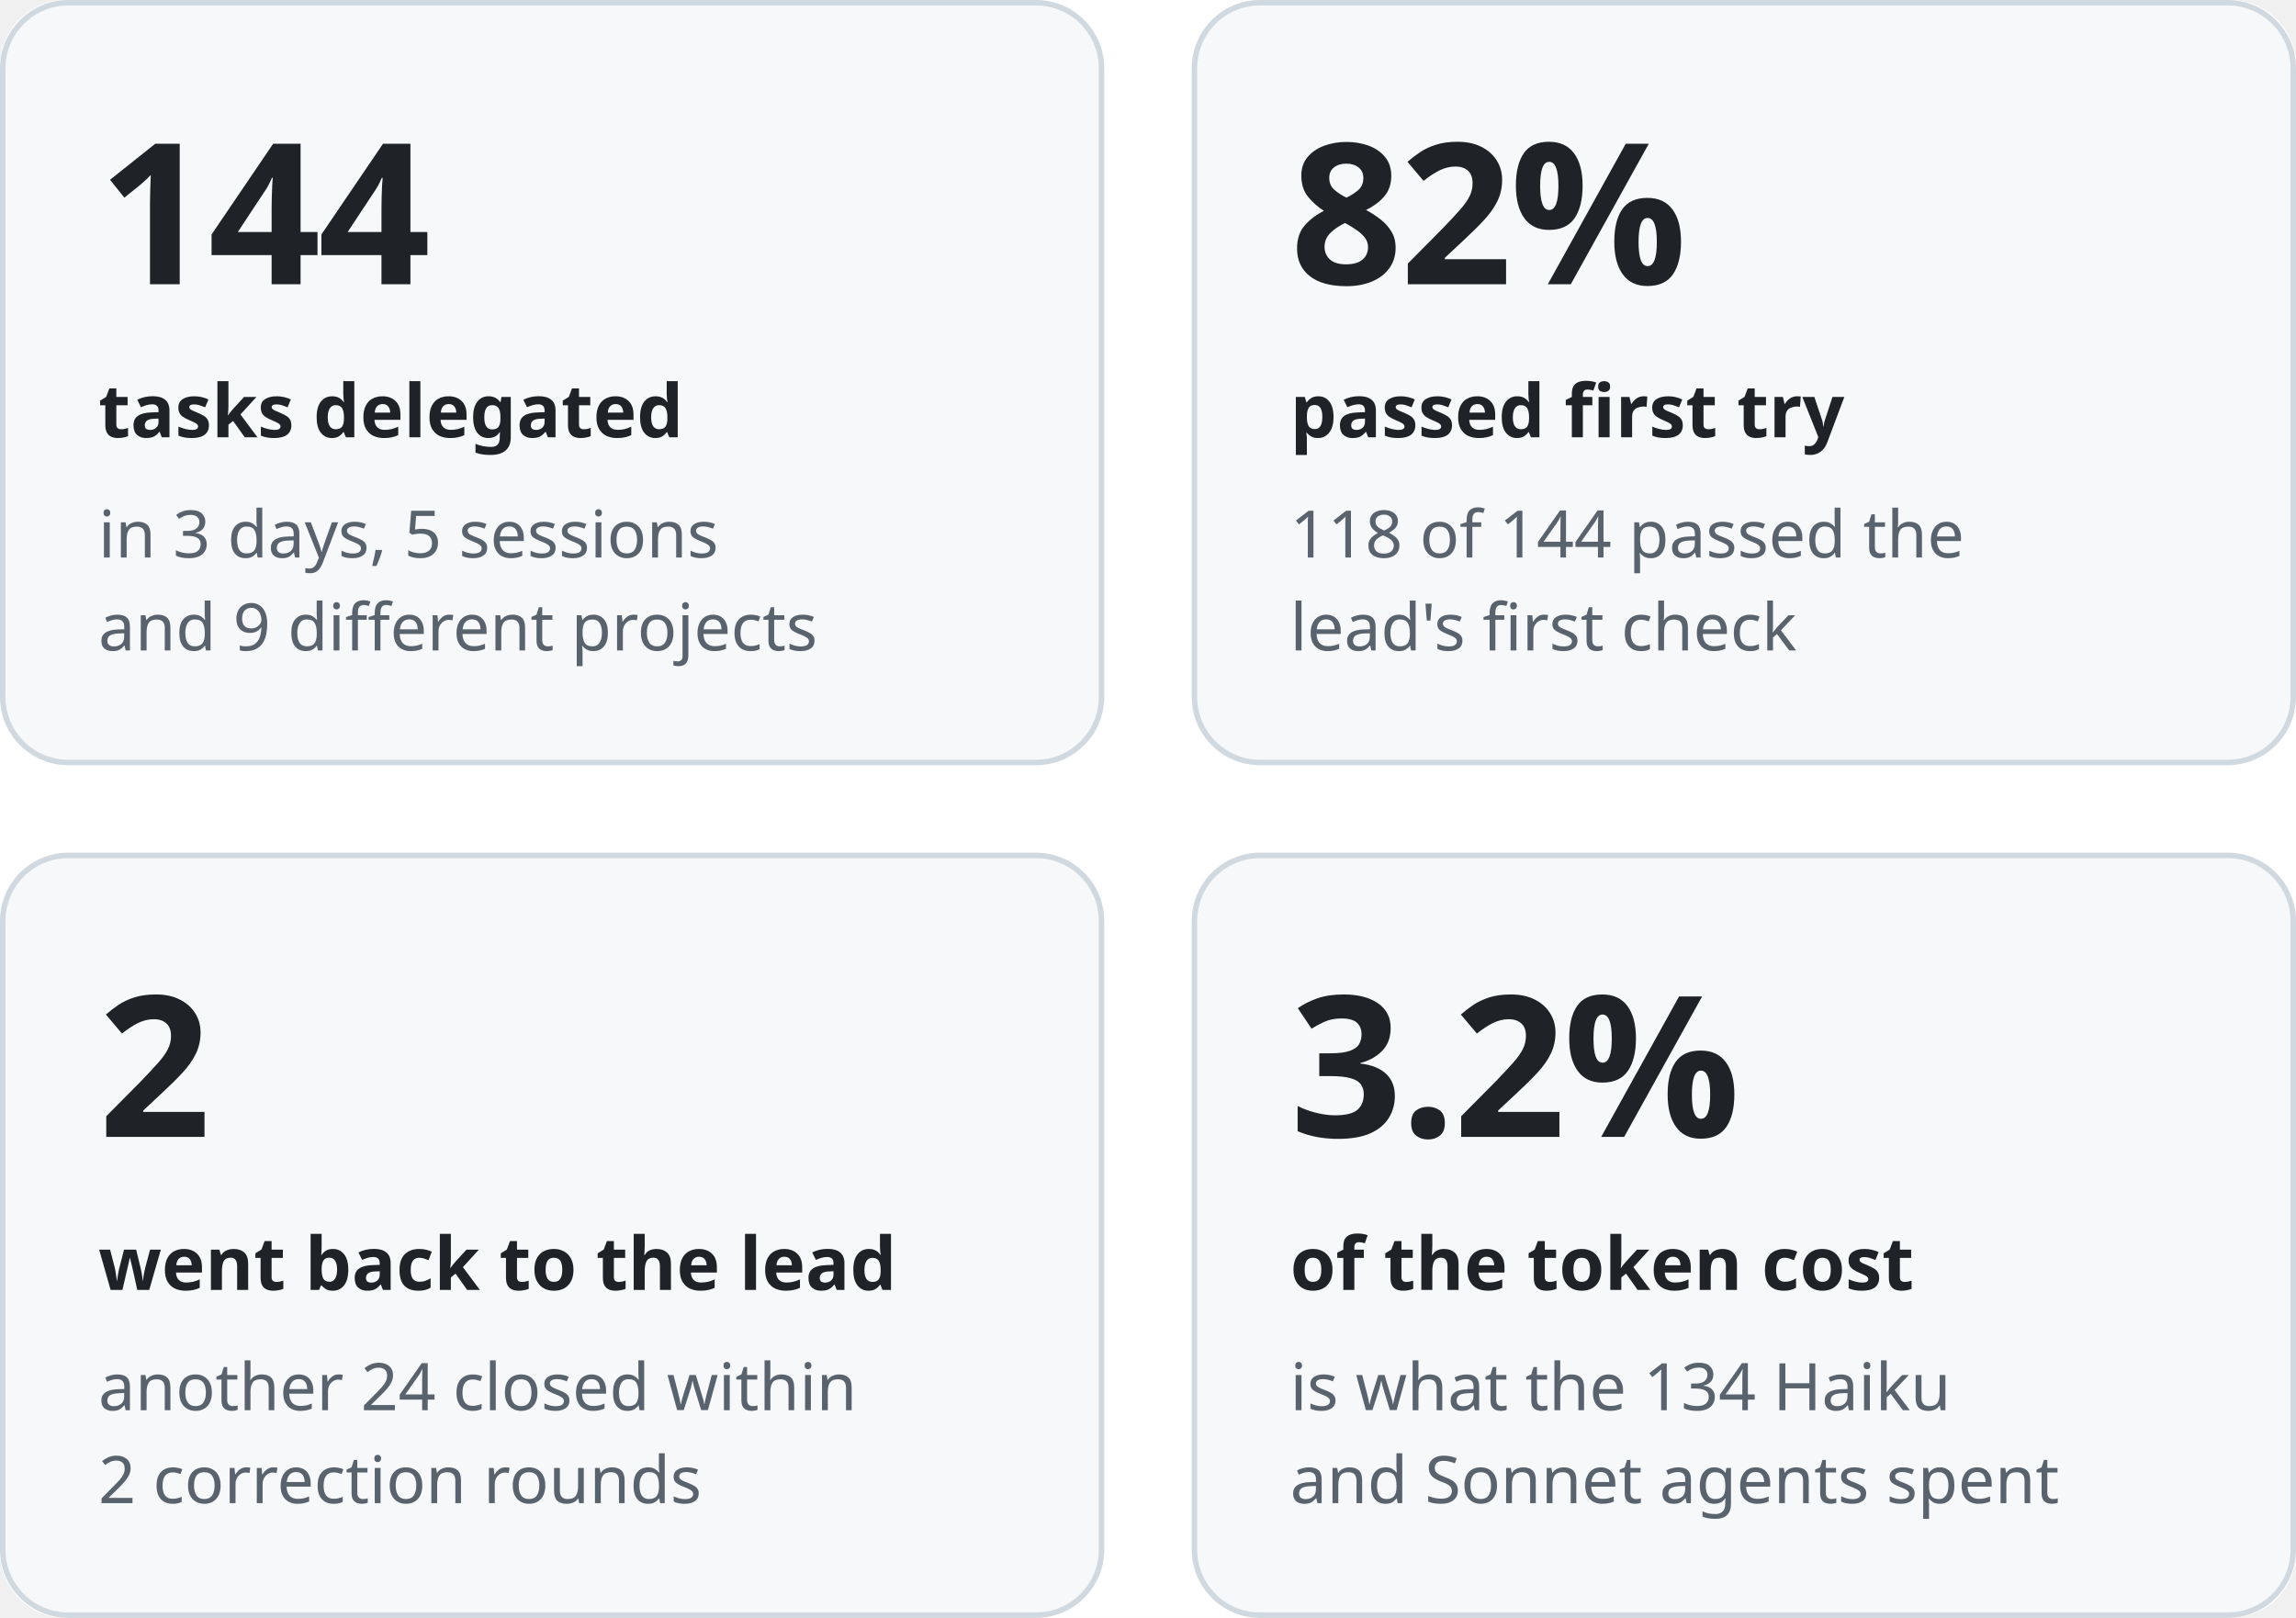
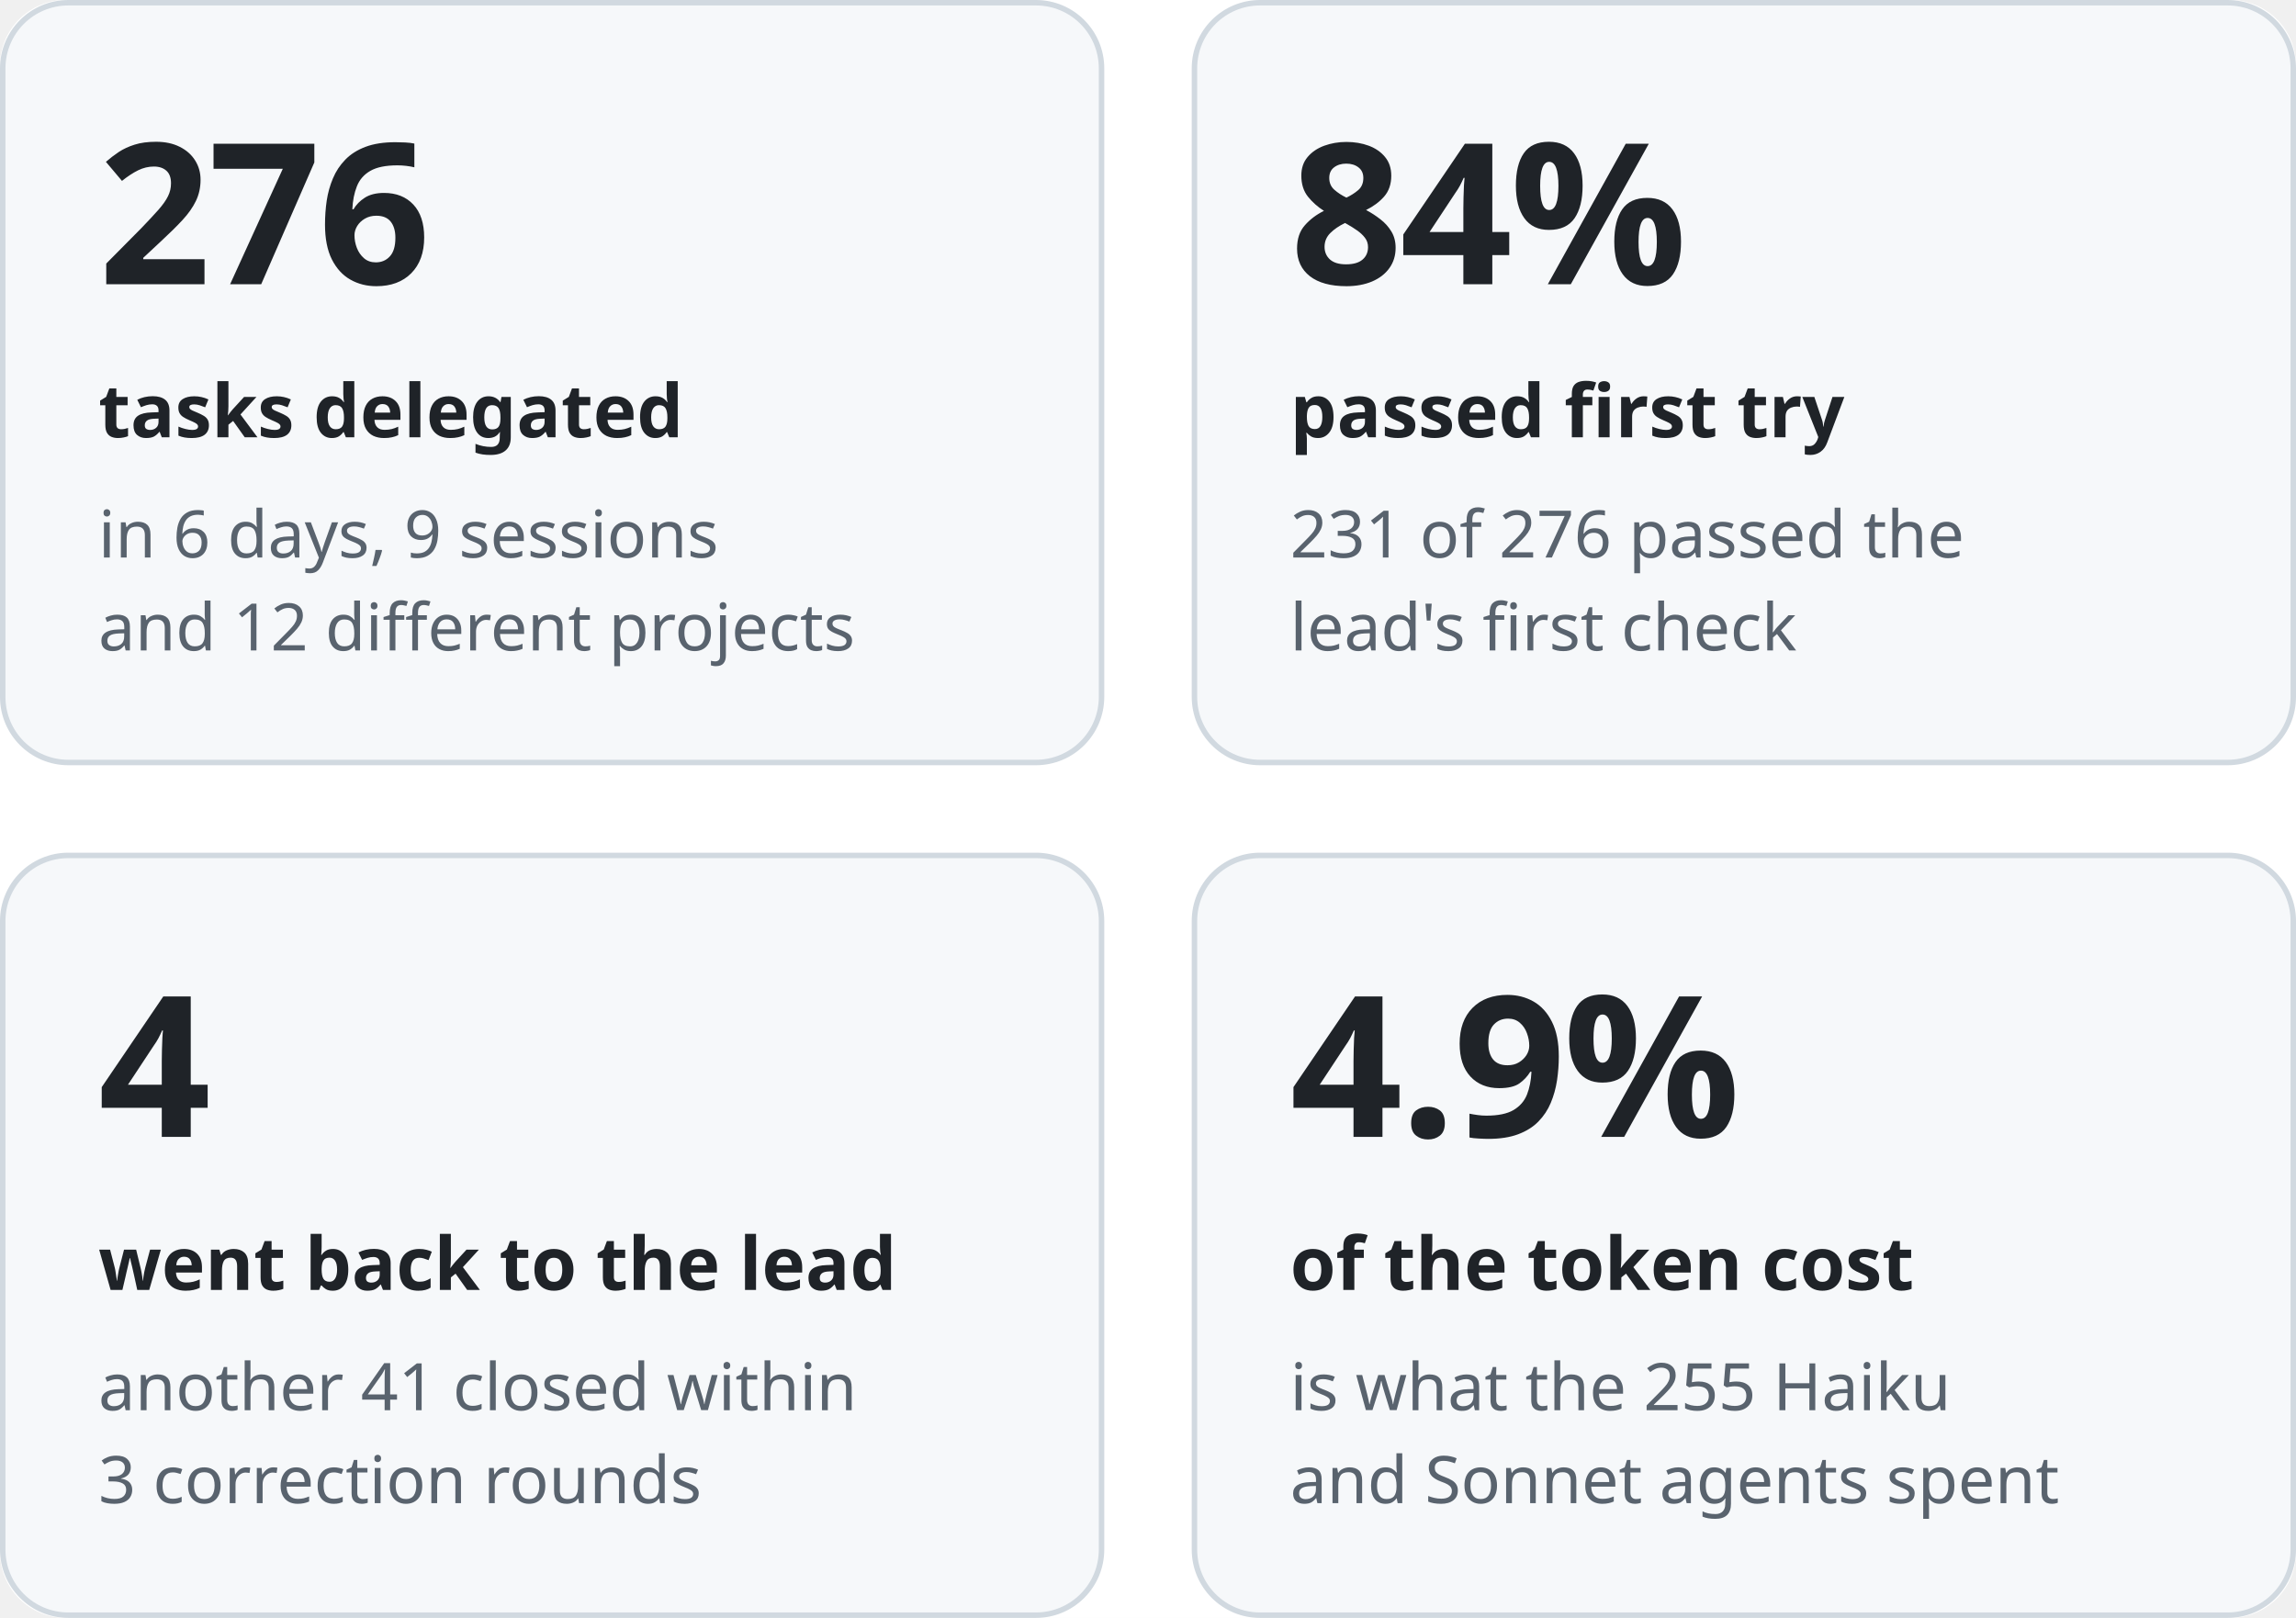
- <svg xmlns="http://www.w3.org/2000/svg" viewBox="0 0 420 296" width="420" height="296" role="img" aria-label="144 tasks delegated, 82% passed first try, 2 went back to the lead, 3.2% of the cost on Haiku and Sonnet agents" font-family="-apple-system,BlinkMacSystemFont,'Segoe UI','Noto Sans',Helvetica,Arial,sans-serif">
+ <svg xmlns="http://www.w3.org/2000/svg" viewBox="0 0 420 296" width="420" height="296" role="img" aria-label="276 tasks delegated, 84% passed first try, 4 went back to the lead, 4.9% of the cost on Haiku and Sonnet agents" font-family="-apple-system,BlinkMacSystemFont,'Segoe UI','Noto Sans',Helvetica,Arial,sans-serif">
  <rect width="420" height="296" rx="12" fill="#ffffff" />
  <rect x="0.5" y="0.5" width="201" height="139" rx="12" fill="#f6f8fa" stroke="#d1d9e0" />
-   <text x="18" y="52" font-size="36" fill="#1f2328" font-weight="700" text-anchor="start" letter-spacing="-0.5">144</text>
+   <text x="18" y="52" font-size="36" fill="#1f2328" font-weight="700" text-anchor="start" letter-spacing="-0.5">276</text>
  <text x="18" y="80" font-size="13.5" fill="#1f2328" font-weight="600" text-anchor="start">tasks delegated</text>
-   <text x="18" y="102" font-size="12" fill="#59636e" font-weight="400" text-anchor="start">in 3 days, 5 sessions</text>
-   <text x="18" y="119" font-size="12" fill="#59636e" font-weight="400" text-anchor="start">and 9 different projects</text>
+   <text x="18" y="102" font-size="12" fill="#59636e" font-weight="400" text-anchor="start">in 6 days, 9 sessions</text>
+   <text x="18" y="119" font-size="12" fill="#59636e" font-weight="400" text-anchor="start">and 12 different projects</text>
  <rect x="218.5" y="0.5" width="201" height="139" rx="12" fill="#f6f8fa" stroke="#d1d9e0" />
-   <text x="236" y="52" font-size="36" fill="#1f2328" font-weight="700" text-anchor="start" letter-spacing="-0.5">82%</text>
+   <text x="236" y="52" font-size="36" fill="#1f2328" font-weight="700" text-anchor="start" letter-spacing="-0.5">84%</text>
  <text x="236" y="80" font-size="13.5" fill="#1f2328" font-weight="600" text-anchor="start">passed first try</text>
-   <text x="236" y="102" font-size="12" fill="#59636e" font-weight="400" text-anchor="start">118 of 144 passed the</text>
+   <text x="236" y="102" font-size="12" fill="#59636e" font-weight="400" text-anchor="start">231 of 276 passed the</text>
  <text x="236" y="119" font-size="12" fill="#59636e" font-weight="400" text-anchor="start">lead's first check</text>
  <rect x="0.5" y="156.5" width="201" height="139" rx="12" fill="#f6f8fa" stroke="#d1d9e0" />
-   <text x="18" y="208" font-size="36" fill="#1f2328" font-weight="700" text-anchor="start" letter-spacing="-0.5">2</text>
+   <text x="18" y="208" font-size="36" fill="#1f2328" font-weight="700" text-anchor="start" letter-spacing="-0.5">4</text>
  <text x="18" y="236" font-size="13.5" fill="#1f2328" font-weight="600" text-anchor="start">went back to the lead</text>
-   <text x="18" y="258" font-size="12" fill="#59636e" font-weight="400" text-anchor="start">another 24 closed within</text>
-   <text x="18" y="275" font-size="12" fill="#59636e" font-weight="400" text-anchor="start">2 correction rounds</text>
+   <text x="18" y="258" font-size="12" fill="#59636e" font-weight="400" text-anchor="start">another 41 closed within</text>
+   <text x="18" y="275" font-size="12" fill="#59636e" font-weight="400" text-anchor="start">3 correction rounds</text>
  <rect x="218.5" y="156.5" width="201" height="139" rx="12" fill="#f6f8fa" stroke="#d1d9e0" />
-   <text x="236" y="208" font-size="36" fill="#1f2328" font-weight="700" text-anchor="start" letter-spacing="-0.5">3.2%</text>
+   <text x="236" y="208" font-size="36" fill="#1f2328" font-weight="700" text-anchor="start" letter-spacing="-0.5">4.9%</text>
  <text x="236" y="236" font-size="13.5" fill="#1f2328" font-weight="600" text-anchor="start">of the token cost</text>
-   <text x="236" y="258" font-size="12" fill="#59636e" font-weight="400" text-anchor="start">is what the 134 Haiku</text>
+   <text x="236" y="258" font-size="12" fill="#59636e" font-weight="400" text-anchor="start">is what the 255 Haiku</text>
  <text x="236" y="275" font-size="12" fill="#59636e" font-weight="400" text-anchor="start">and Sonnet agents spent</text>
</svg>
